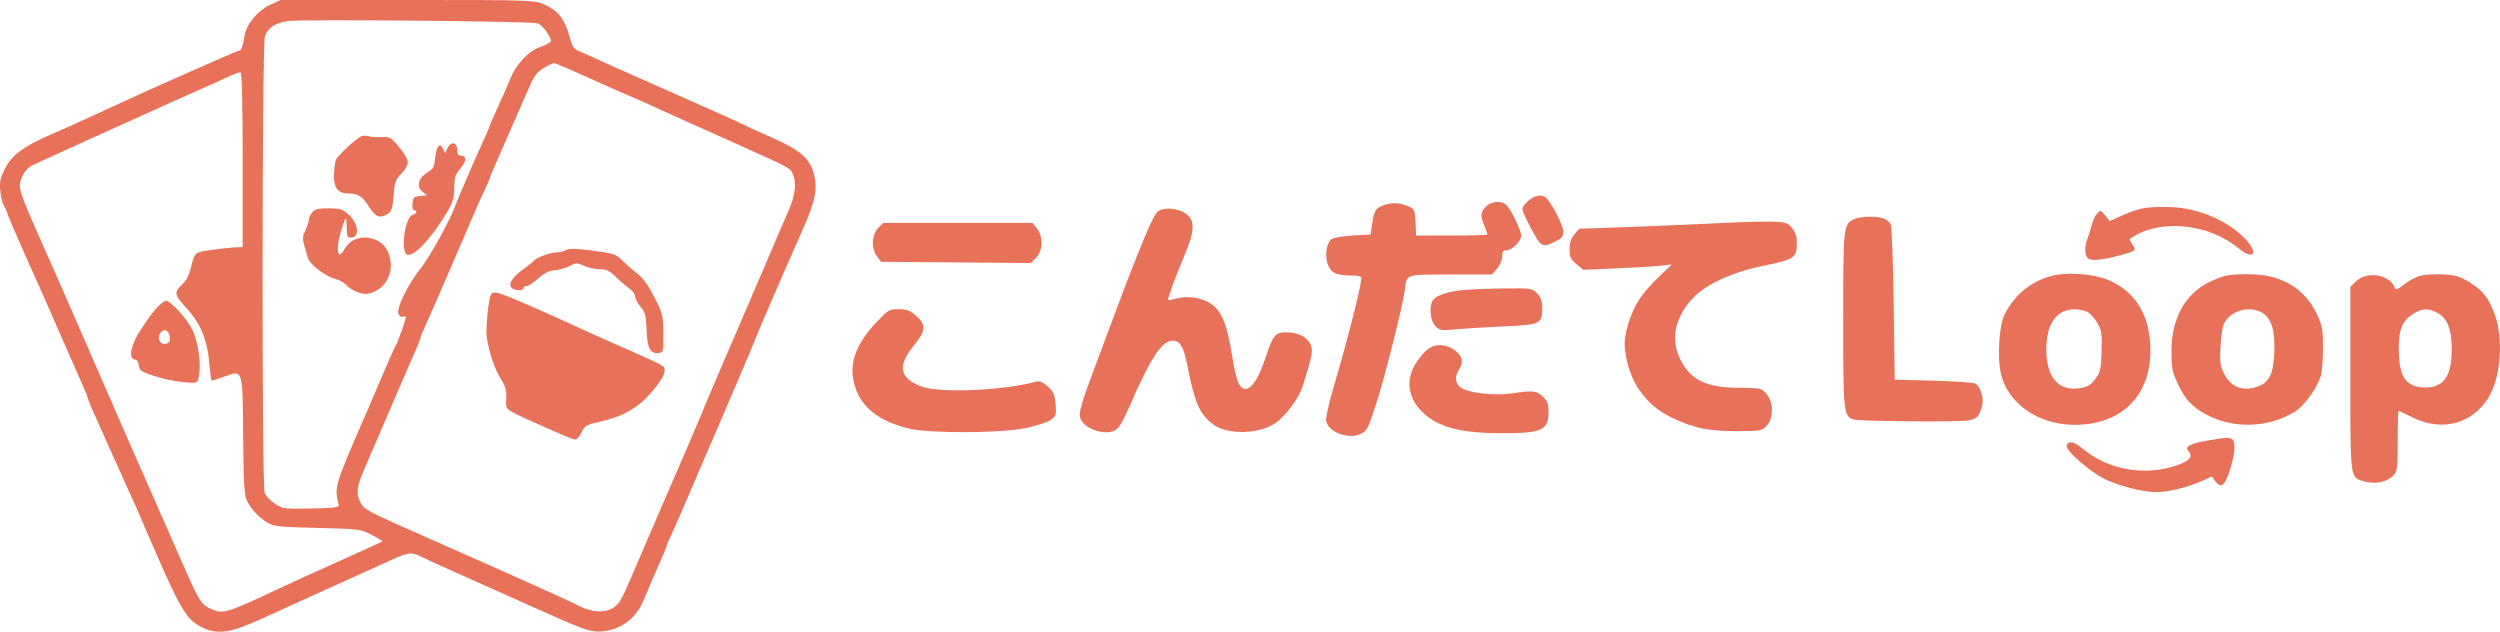
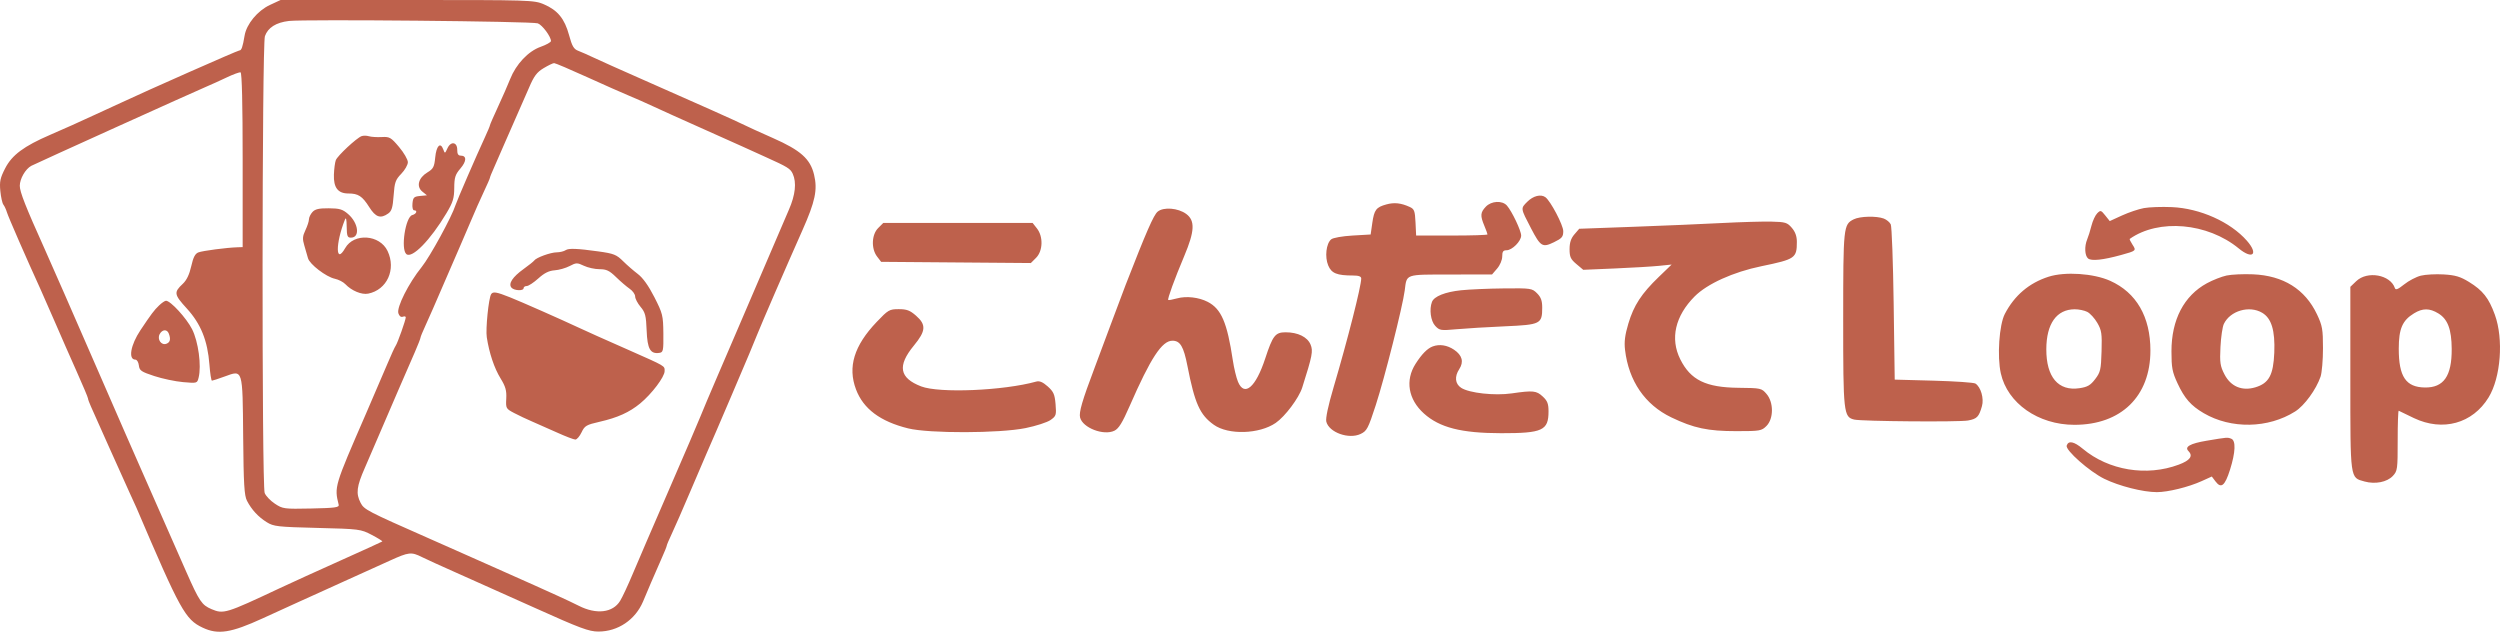
<svg xmlns="http://www.w3.org/2000/svg" width="1575" height="398" viewBox="0 0 1575 398" fill="none">
-   <path fill-rule="evenodd" clip-rule="evenodd" d="M170.021 3.14C162.265 6.749 155.317 15.164 154.099 22.423C152.878 29.694 152.14 31.789 150.801 31.789C149.755 31.789 92.12 57.258 75.974 64.855C73.057 66.227 65.897 69.521 60.063 72.175C54.23 74.829 47.667 77.826 45.479 78.835C43.291 79.844 37.027 82.602 31.558 84.963C15.065 92.082 7.567 97.657 3.278 105.991C0.116 112.137 -0.365 114.383 0.209 120.327C0.584 124.204 1.453 128.08 2.139 128.94C2.827 129.801 3.838 131.995 4.384 133.817C5.255 136.72 16.689 162.909 25.501 182.181C27.168 185.825 31.359 195.366 34.814 203.382C38.27 211.399 44.322 225.162 48.261 233.967C52.2 242.772 55.423 250.433 55.423 250.992C55.423 251.551 56.281 253.887 57.328 256.184C58.377 258.48 63.474 269.899 68.655 281.56C73.837 293.22 79.607 306.04 81.476 310.048C83.346 314.056 85.385 318.528 86.007 319.986C113.58 384.565 116.7 390.217 127.644 395.406C137.331 400 145.422 398.752 165.469 389.568C175.314 385.059 185.755 380.295 188.672 378.982C191.589 377.67 197.405 375.039 201.599 373.136C205.793 371.232 212.653 368.118 216.846 366.214C221.04 364.311 226.857 361.681 229.773 360.371C232.69 359.059 239.785 355.846 245.539 353.23C257.597 347.75 259.07 347.587 265.862 350.976C268.62 352.351 278.333 356.776 287.448 360.808C296.564 364.841 318.888 374.831 337.059 383.01C365.561 395.838 371.048 397.88 377.019 397.88C389.256 397.88 400.211 390.511 405.108 378.989C406.2 376.417 408.477 371.033 410.166 367.025C411.855 363.017 414.767 356.345 416.636 352.2C418.504 348.054 420.034 344.291 420.034 343.835C420.034 343.38 421.499 339.915 423.289 336.134C425.079 332.354 430.214 320.615 434.702 310.048C439.189 299.481 443.913 288.45 445.198 285.535C448.258 278.6 452.955 267.696 460.613 249.759C471.682 223.834 474.668 216.741 477.071 210.67C479.768 203.858 495.053 168.614 505.516 145.08C513.609 126.878 515.145 119.552 512.863 110.045C510.474 100.091 504.385 94.669 486.964 86.974C478.957 83.438 470.914 79.775 469.091 78.836C465.341 76.901 436.924 64.192 403.461 49.482C391.064 44.032 377.938 38.157 374.292 36.425C370.646 34.692 366.125 32.697 364.246 31.989C361.478 30.947 360.386 29.067 358.493 22.076C355.705 11.785 351.32 6.429 342.638 2.709C336.463 0.063 334.055 -0.012 256.512 0.001L176.739 0.014L170.021 3.14ZM338.825 14.706C341.688 15.778 347.096 23.052 347.107 25.846C347.109 26.587 344.171 28.235 340.577 29.511C332.775 32.28 325.112 40.406 321.37 49.876C319.974 53.411 316.543 61.233 313.747 67.259C310.95 73.285 308.662 78.54 308.662 78.935C308.662 79.331 307.231 82.747 305.481 86.529C299.962 98.46 287.845 126.414 286.948 129.284C284.697 136.491 270.868 161.774 265.626 168.268C257.459 178.385 249.781 193.618 250.966 197.35C251.531 199.13 252.617 199.982 253.758 199.545C254.787 199.15 255.628 199.312 255.628 199.904C255.628 201.596 250.457 216.179 249.278 217.813C248.695 218.621 246.345 223.755 244.058 229.22C241.77 234.686 235.622 248.997 230.394 261.021C210.576 306.611 210.574 306.615 213.374 317.998C213.788 319.677 211.101 320.044 196.09 320.357C178.917 320.716 178.142 320.613 173.165 317.321C170.332 315.448 167.442 312.409 166.742 310.57C164.886 305.69 165.033 28.136 166.895 22.798C168.776 17.404 173.912 14.151 182.042 13.205C191.997 12.046 335.383 13.418 338.825 14.706ZM369.652 48.491C380.225 53.298 392.158 58.585 396.169 60.24C400.179 61.894 407.339 65.061 412.079 67.278C416.819 69.493 429.647 75.283 440.585 80.145C451.523 85.007 463.754 90.484 467.765 92.318C471.776 94.152 478.339 97.129 482.35 98.935C496.215 105.18 497.954 106.255 499.429 109.491C501.934 114.983 501.096 122.772 496.992 132.149C493.65 139.787 481.028 169.21 464.445 208.02C462.11 213.486 456.482 226.578 451.94 237.115C447.396 247.65 442.611 258.98 441.306 262.291C440 265.601 431.032 286.495 421.376 308.723C411.72 330.951 401.447 354.801 398.547 361.725C395.648 368.648 392.112 376.213 390.689 378.534C386.071 386.07 375.693 387.29 364.563 381.607C361.893 380.244 355.829 377.379 351.089 375.24C346.35 373.1 339.787 370.136 336.505 368.652C333.224 367.167 321.589 361.983 310.651 357.131C299.712 352.28 288.973 347.507 286.785 346.527C284.598 345.546 277.14 342.244 270.212 339.188C231.136 321.959 229.384 321.046 227.168 316.762C224.141 310.913 224.67 306.537 229.824 294.81C232.385 288.98 236.627 279.141 239.251 272.947C241.873 266.752 247.134 254.529 250.941 245.783C254.747 237.038 259.447 226.231 261.386 221.767C263.323 217.303 264.909 213.242 264.909 212.741C264.909 212.24 266.349 208.738 268.108 204.956C269.867 201.176 275.01 189.436 279.537 178.869C284.063 168.302 288.842 157.271 290.156 154.355C291.471 151.44 294.416 144.583 296.701 139.117C298.986 133.652 302.612 125.465 304.759 120.926C306.905 116.386 308.662 112.355 308.662 111.967C308.662 111.58 309.809 108.735 311.212 105.645C312.613 102.557 315.669 95.557 318.001 90.091C320.335 84.625 323.867 76.575 325.849 72.203C327.833 67.83 331.191 60.175 333.312 55.193C336.414 47.904 338.205 45.511 342.471 42.948C345.388 41.197 348.371 39.76 349.101 39.756C349.83 39.752 359.078 43.682 369.652 48.491ZM152.874 100.802V155.68L149.559 155.786C142.753 156.002 127.715 157.973 125.003 159.004C122.926 159.793 121.744 162.076 120.471 167.76C119.313 172.93 117.57 176.553 115.148 178.816C109.408 184.181 109.625 185.53 117.657 194.315C126.539 204.03 130.795 214.583 131.942 229.727C132.361 235.278 133.076 239.821 133.527 239.821C133.979 239.821 137.604 238.632 141.583 237.179C153.104 232.97 152.815 232.03 153.197 275.031C153.464 304.994 153.888 312.184 155.589 315.47C158.515 321.125 162.702 325.658 168.104 329.016C172.385 331.677 174.958 331.966 199.942 332.591C226.526 333.256 227.277 333.353 234.214 336.986C238.116 339.031 241.099 340.891 240.843 341.123C240.588 341.355 228.746 346.757 214.526 353.129C200.306 359.5 183.004 367.379 176.076 370.637C142.318 386.512 140.832 386.968 133.275 383.771C127.124 381.17 125.566 378.862 117.266 360.063C102.72 327.117 95.402 310.503 87.941 293.485C83.788 284.011 79.597 274.471 78.629 272.284C76.871 268.315 73.761 261.18 60.721 231.208C45.964 197.292 32.281 166.073 28.199 157.005C16.107 130.151 12.465 120.902 12.465 117.05C12.465 112.662 16.012 106.493 19.691 104.483C22.124 103.154 123.239 57.426 130.212 54.5C133.061 53.305 138.729 50.736 142.808 48.791C146.885 46.845 150.818 45.405 151.548 45.589C152.406 45.805 152.874 65.323 152.874 100.802ZM227.785 85.774C224.567 86.985 212.622 98.123 211.565 100.899C211.031 102.302 210.489 106.405 210.36 110.017C210.071 118.196 212.903 121.892 219.46 121.892C225.711 121.892 228.231 123.536 232.617 130.474C236.673 136.891 239.701 137.921 244.543 134.531C246.77 132.975 247.44 130.758 247.983 123.177C248.577 114.877 249.151 113.249 252.805 109.48C255.087 107.127 256.954 103.847 256.954 102.191C256.954 100.535 254.46 96.223 251.411 92.61C246.292 86.544 245.457 86.064 240.473 86.341C237.505 86.507 233.884 86.277 232.425 85.833C230.967 85.389 228.878 85.363 227.785 85.774ZM281.897 93.417C280.323 96.87 280.275 96.882 279.233 94.063C277.459 89.272 274.892 91.865 274.19 99.159C273.61 105.166 272.986 106.364 269.254 108.623C263.58 112.057 262.142 117.521 266.074 120.703L268.966 123.043L264.617 123.461C260.784 123.83 260.219 124.39 259.853 128.186C259.62 130.605 260.055 132.492 260.848 132.492C263.243 132.492 262.4 134.796 259.75 135.488C255.435 136.616 252.34 157.041 256.02 160.094C259.6 163.064 271.111 151.305 281.268 134.306C285.348 127.48 286.13 124.942 286.177 118.406C286.222 111.795 286.803 109.96 290.051 106.164C294.017 101.531 294.096 98.041 290.238 98.041C288.68 98.041 288.022 96.952 288.059 94.433C288.131 89.427 284.025 88.75 281.897 93.417ZM962.212 127.086C957.917 131.379 957.865 131.011 964.542 143.835C970.559 155.388 971.749 156.112 978.961 152.612C984.055 150.138 984.85 149.196 984.85 145.629C984.85 141.813 976.846 126.598 973.592 124.231C970.754 122.166 965.924 123.377 962.212 127.086ZM873.478 128.766C866.976 130.546 865.738 132.168 864.551 140.454L863.507 147.73L852.116 148.393C845.626 148.77 839.828 149.801 838.642 150.788C835.481 153.419 834.527 161.855 836.779 167.243C838.85 172.197 842.243 173.569 852.43 173.569C855.985 173.569 857.568 174.149 857.568 175.45C857.568 180.358 849.061 213.847 840.122 244.131C836.732 255.618 835.048 263.572 835.569 265.647C837.275 272.441 849.746 276.915 857.169 273.396C861.139 271.512 861.926 270.02 866.725 255.251C872.328 238.005 883.659 193.159 884.972 183.031C886.345 172.438 884.769 172.987 913.913 172.944L939.992 172.906L943.197 169.188C945.016 167.076 946.4 163.786 946.4 161.569C946.4 158.523 946.994 157.668 949.112 157.668C952.632 157.668 958.333 151.944 958.333 148.409C958.333 145.338 952.522 133.102 949.358 129.511C946.404 126.158 939.516 126.545 936.024 130.258C932.617 133.885 932.468 135.859 935.13 142.226C936.224 144.842 937.119 147.3 937.119 147.688C937.119 148.076 927.004 148.393 914.643 148.393H892.166L891.772 140.123C891.421 132.773 891.008 131.687 888.062 130.347C882.637 127.881 878.394 127.421 873.478 128.766ZM1350.68 131.093C1347.34 131.706 1341.13 133.799 1336.87 135.744L1329.14 139.28L1326.3 135.721C1323.65 132.399 1323.32 132.311 1321.25 134.375C1320.03 135.591 1318.4 139.094 1317.63 142.158C1316.86 145.223 1315.65 149.1 1314.94 150.774C1313.1 155.166 1313.37 161.076 1315.5 162.845C1317.58 164.568 1324.82 163.808 1336.2 160.676C1345.88 158.013 1345.96 157.936 1343.46 154.118C1342.27 152.3 1341.49 150.674 1341.73 150.505C1359.99 137.644 1390.74 140.339 1410.42 156.524C1419.2 163.75 1423 160.156 1415.55 151.674C1405.12 139.802 1386.04 131.255 1368.23 130.478C1361.92 130.204 1354.02 130.479 1350.68 131.093ZM196.832 133.591C195.626 134.924 194.638 136.989 194.638 138.183C194.638 139.376 193.641 142.441 192.424 144.994C190.592 148.831 190.47 150.502 191.715 154.646C192.542 157.4 193.58 161.002 194.022 162.646C195.048 166.476 205.445 174.443 210.954 175.621C213.284 176.119 216.251 177.644 217.548 179.009C221.513 183.182 227.851 185.812 231.958 184.99C243.818 182.62 249.684 169.734 244.179 158.141C239.236 147.732 222.976 146.625 217.455 156.323C211.397 166.962 211.259 153.586 217.271 138.455C218.005 136.609 218.351 137.916 218.413 142.761C218.49 148.723 218.87 149.718 221.067 149.718C226.959 149.718 225.886 140.552 219.328 134.865C215.824 131.826 213.948 131.267 207.108 131.221C200.916 131.179 198.514 131.733 196.832 133.591ZM729.317 133.349C726.78 135.479 722.199 145.961 709.135 179.531C707.716 183.175 703.459 194.504 699.674 204.707C695.89 214.91 691.329 227.133 689.539 231.87C681.779 252.415 679.635 259.773 680.455 263.042C682.088 269.541 695.293 274.62 702.068 271.354C704.792 270.042 707.077 266.338 711.718 255.721C724.934 225.485 732.037 214.645 738.63 214.645C743.525 214.645 745.696 218.294 748.086 230.545C752.707 254.215 755.906 261.347 764.716 267.618C773.881 274.139 793.358 273.55 803.699 266.438C809.61 262.376 818.304 250.77 820.409 244.134C826.789 224.03 827.346 221.154 825.65 217.062C823.676 212.298 817.669 209.345 809.955 209.345C803.422 209.345 801.848 211.363 797.093 225.843C791.105 244.073 783.973 250.18 779.939 240.531C778.883 238.005 777.413 231.894 776.672 226.949C773.105 203.178 769.414 194.593 760.85 190.169C755.248 187.272 747.348 186.376 741.544 187.978C738.715 188.759 736.216 189.213 735.992 188.988C735.38 188.377 739.92 175.917 746.133 161.154C752.676 145.606 752.98 138.988 747.341 134.798C742.233 131.002 732.999 130.259 729.317 133.349ZM1167.85 138.169C1161.36 141.451 1161.23 142.642 1161.21 201.129C1161.19 260.171 1161.47 262.748 1168.17 264.333C1172.94 265.46 1234.14 265.961 1239.84 264.92C1245.51 263.884 1246.71 262.646 1248.63 255.874C1250.01 251.031 1247.93 243.836 1244.52 241.639C1243.54 241.003 1231.69 240.185 1218.2 239.821L1193.67 239.158L1193.01 191.457C1192.65 165.221 1191.82 142.666 1191.17 141.334C1190.53 140.004 1188.55 138.363 1186.78 137.69C1182.19 135.948 1171.71 136.213 1167.85 138.169ZM1084.95 140.501C1073.28 141.113 1048.25 142.18 1029.32 142.869L994.912 144.122L991.869 147.656C989.704 150.172 988.828 152.854 988.828 156.962C988.828 161.846 989.489 163.289 993.135 166.355L997.445 169.979L1017.33 169.132C1028.27 168.667 1040.8 167.923 1045.18 167.479L1053.13 166.67L1045.08 174.426C1034.1 185.006 1029.3 192.358 1025.87 203.844C1023.72 211.028 1023.17 215.374 1023.77 220.408C1026.09 240.043 1036.31 254.967 1052.91 262.943C1067.05 269.74 1075.94 271.622 1093.91 271.622C1108.8 271.622 1109.77 271.456 1112.86 268.369C1117.45 263.78 1117.48 253.481 1112.91 248.176C1109.79 244.549 1109.36 244.454 1095.34 244.315C1074.65 244.109 1065.1 239.44 1058.57 226.348C1052.08 213.332 1055.34 199.101 1067.62 186.747C1075.54 178.791 1091.91 171.384 1109.68 167.716C1131.03 163.311 1132.02 162.626 1132.02 152.333C1132.02 148.846 1131.01 146.041 1128.85 143.531C1125.96 140.175 1124.81 139.825 1115.92 139.616C1110.56 139.49 1096.62 139.889 1084.95 140.501ZM553.223 143.695C549.097 147.819 548.775 156.701 552.572 161.643L555.118 164.956L602.275 165.335L649.432 165.715L652.734 162.414C657.051 158.1 657.322 149.058 653.289 143.934L650.541 140.442H603.509H556.477L553.223 143.695ZM356.393 157.589C355.299 158.338 352.744 158.961 350.716 158.973C346.859 158.994 337.774 162.303 336.551 164.133C336.162 164.716 333.157 167.121 329.876 169.475C322.919 174.467 320.136 178.707 322.192 181.184C323.831 183.157 329.876 183.42 329.876 181.519C329.876 180.79 330.769 180.194 331.861 180.194C332.953 180.194 336.225 178.045 339.134 175.42C342.913 172.006 345.846 170.546 349.414 170.297C352.158 170.106 356.411 168.898 358.866 167.611C363.028 165.429 363.631 165.417 367.86 167.434C370.353 168.621 374.783 169.593 377.705 169.593C382.051 169.593 383.939 170.494 388.11 174.562C390.913 177.296 394.767 180.603 396.676 181.912C398.584 183.221 400.146 185.412 400.146 186.779C400.146 188.147 401.682 191.088 403.556 193.317C406.506 196.819 407.025 198.837 407.388 208.236C407.839 219.864 409.694 223.129 415.384 222.314C417.835 221.963 418.035 220.987 417.918 210.007C417.799 198.74 417.485 197.48 412.237 187.182C408.604 180.051 405.004 175.013 401.826 172.607C399.156 170.585 395.042 167.015 392.684 164.674C388.383 160.4 386.759 159.751 376.944 158.384C363.681 156.535 358.237 156.324 356.393 157.589ZM1290.63 174.328C1278.36 178.251 1269.09 186.135 1263.04 197.788C1259.48 204.646 1258.14 224.588 1260.52 235.235C1264.74 254.081 1284.08 267.61 1306.83 267.636C1336.32 267.672 1354.76 249.666 1354.76 220.85C1354.76 199.594 1345.95 184.333 1329.39 176.904C1318.94 172.218 1300.95 171.023 1290.63 174.328ZM1402.79 173.567C1399.67 174.227 1394.09 176.417 1390.38 178.433C1375.89 186.315 1368.02 201.402 1368.02 221.313C1368.02 231.692 1368.52 234.334 1371.85 241.506C1376.26 251.004 1380.27 255.564 1388.36 260.303C1405.59 270.395 1428.99 269.956 1445.96 259.223C1451.79 255.54 1459.18 245.399 1461.95 237.305C1462.79 234.827 1463.49 226.777 1463.48 219.416C1463.48 207.454 1463.08 205.184 1459.71 198.051C1452.19 182.168 1438.5 173.611 1419.35 172.817C1413.36 172.569 1405.91 172.906 1402.79 173.567ZM1525.14 173.665C1522.22 174.393 1517.49 176.872 1514.62 179.175C1510.76 182.271 1509.24 182.884 1508.79 181.521C1505.96 173.054 1491.43 170.434 1484.44 177.129L1480.72 180.689V238.449C1480.72 302.721 1480.46 300.803 1489.66 303.342C1496.4 305.204 1503.82 303.748 1507.49 299.843C1510.4 296.735 1510.55 295.621 1510.54 277.468C1510.53 266.96 1510.83 258.545 1511.2 258.768C1511.57 258.99 1515.89 261.078 1520.8 263.409C1538.94 272.029 1557.76 266.817 1567.81 250.385C1575.51 237.8 1577.34 213.655 1571.76 198.279C1567.92 187.712 1564.19 182.99 1555.46 177.622C1550.01 174.267 1546.87 173.333 1539.55 172.893C1534.54 172.591 1528.05 172.938 1525.14 173.665ZM920.45 182.868C910.435 183.924 903.483 186.705 902.144 190.191C900.339 194.893 901.334 202.233 904.191 205.299C906.907 208.212 907.641 208.326 917.781 207.406C923.678 206.871 937.351 206.045 948.168 205.571C970.567 204.587 971.592 204.072 971.592 193.793C971.592 189.435 970.796 187.228 968.337 184.772C965.188 181.623 964.518 181.524 947.454 181.699C937.76 181.797 925.608 182.323 920.45 182.868ZM309.408 185.359C307.828 187.913 305.872 207.287 306.672 212.476C308.211 222.475 311.384 231.945 315.358 238.399C318.499 243.499 319.216 246.04 318.945 251.098C318.615 257.25 318.749 257.496 323.928 260.215C326.854 261.752 331.926 264.149 335.198 265.541C338.469 266.934 345.546 270.065 350.924 272.498C356.301 274.93 361.494 276.922 362.463 276.922C363.431 276.922 365.198 274.871 366.387 272.365C368.353 268.223 369.396 267.616 377.814 265.703C388.998 263.16 396.543 259.751 403.3 254.183C410.599 248.17 418.708 237.444 418.708 233.801C418.708 230.398 419.704 230.984 396.169 220.552C388.512 217.159 379.562 213.19 376.281 211.734C372.999 210.278 367.928 207.972 365.011 206.61C352.849 200.931 328.668 190.25 321.337 187.319C312.791 183.9 310.539 183.53 309.408 185.359ZM100.203 192.45C97.035 195.507 95.387 197.696 88.515 207.973C82.238 217.361 80.65 226.57 85.309 226.57C86.276 226.57 87.257 228.211 87.487 230.214C87.86 233.451 88.945 234.199 97.188 236.907C102.292 238.583 110.463 240.307 115.346 240.736C124.155 241.512 124.231 241.49 125.126 237.922C127.011 230.417 124.959 215.188 121.012 207.392C117.481 200.418 107.442 189.469 104.578 189.469C103.87 189.469 101.901 190.81 100.203 192.45ZM552.27 202.869C538.05 217.804 533.952 231.216 539.289 245.349C543.908 257.582 554.581 265.552 572.149 269.887C585.341 273.144 629.658 273.032 646.093 269.701C652.656 268.37 659.734 266.083 661.82 264.619C665.375 262.123 665.575 261.496 665.007 254.64C664.492 248.44 663.74 246.736 660.069 243.458C657.021 240.736 654.897 239.823 652.904 240.379C632.205 246.14 591.765 247.841 580.332 243.432C566.565 238.121 565.21 230.491 575.759 217.686C583.331 208.494 583.609 204.592 577.102 198.882C573.285 195.532 571.262 194.769 566.2 194.769C560.314 194.769 559.573 195.2 552.27 202.869ZM1314.96 196.471C1316.77 197.385 1319.62 200.505 1321.3 203.407C1324.01 208.078 1324.31 210.137 1323.98 221.377C1323.64 232.892 1323.27 234.517 1319.95 238.853C1316.99 242.733 1315.13 243.812 1310.06 244.571C1296.74 246.567 1289.1 237.558 1289.18 219.945C1289.25 203.904 1295.64 194.924 1307.03 194.842C1309.59 194.824 1313.15 195.556 1314.96 196.471ZM1425.16 197.042C1431.03 200.509 1433.36 208.142 1432.8 222.149C1432.23 236.279 1429.41 241.452 1420.87 244.011C1412.48 246.521 1405.38 243.541 1401.41 235.846C1398.72 230.64 1398.4 228.453 1398.89 218.62C1399.19 212.425 1400.16 205.867 1401.04 204.045C1405.04 195.754 1417.07 192.264 1425.16 197.042ZM1536.16 197.454C1542.08 201.062 1544.49 207.461 1544.57 219.785C1544.68 236.923 1539.55 244.303 1527.65 244.123C1515.68 243.943 1511.21 237.291 1511.22 219.656C1511.23 207.131 1513.49 201.874 1520.82 197.413C1526.3 194.068 1530.62 194.08 1536.16 197.454ZM106.327 210.116C107.688 213.66 107.232 215.648 104.846 216.562C101.65 217.788 98.842 213.769 100.6 210.487C102.215 207.47 105.235 207.275 106.327 210.116ZM902.647 218.234C899.274 219.475 895.78 223.003 891.84 229.149C885.156 239.573 887.152 251.571 897.052 260.491C906.931 269.39 920.656 272.894 945.737 272.916C971.832 272.94 975.569 271.219 975.569 259.174C975.569 254.341 974.865 252.525 971.936 249.812C967.922 246.092 965.892 245.886 952.428 247.831C941.607 249.393 925.571 247.627 920.513 244.315C916.7 241.818 916.238 237.266 919.322 232.564C922.329 227.976 921.208 223.793 916.041 220.321C911.725 217.422 906.903 216.671 902.647 218.234ZM1390.02 277.683C1379.83 279.395 1376.08 281.529 1378.69 284.133C1381.8 287.249 1379.85 290.021 1372.63 292.722C1352.36 300.301 1328.47 296.358 1312.16 282.738C1306.6 278.089 1303.12 277.395 1302.01 280.71C1301.06 283.559 1316.31 297.043 1325.69 301.65C1334.98 306.215 1350.1 310.048 1358.81 310.048C1365.79 310.048 1378.72 306.869 1387.03 303.112L1393.44 300.212L1395.81 303.35C1399.34 308.022 1401.7 306.085 1404.92 295.894C1408.38 284.942 1408.68 277.542 1405.7 276.401C1403.22 275.449 1403.4 275.434 1390.02 277.683Z" fill="#E8715A" />
+   <path fill-rule="evenodd" clip-rule="evenodd" d="M170.021 3.14C162.265 6.749 155.317 15.164 154.099 22.423C152.878 29.694 152.14 31.789 150.801 31.789C149.755 31.789 92.12 57.258 75.974 64.855C73.057 66.227 65.897 69.521 60.063 72.175C54.23 74.829 47.667 77.826 45.479 78.835C43.291 79.844 37.027 82.602 31.558 84.963C15.065 92.082 7.567 97.657 3.278 105.991C0.116 112.137 -0.365 114.383 0.209 120.327C0.584 124.204 1.453 128.08 2.139 128.94C2.827 129.801 3.838 131.995 4.384 133.817C5.255 136.72 16.689 162.909 25.501 182.181C27.168 185.825 31.359 195.366 34.814 203.382C38.27 211.399 44.322 225.162 48.261 233.967C52.2 242.772 55.423 250.433 55.423 250.992C55.423 251.551 56.281 253.887 57.328 256.184C58.377 258.48 63.474 269.899 68.655 281.56C73.837 293.22 79.607 306.04 81.476 310.048C83.346 314.056 85.385 318.528 86.007 319.986C113.58 384.565 116.7 390.217 127.644 395.406C137.331 400 145.422 398.752 165.469 389.568C175.314 385.059 185.755 380.295 188.672 378.982C191.589 377.67 197.405 375.039 201.599 373.136C205.793 371.232 212.653 368.118 216.846 366.214C221.04 364.311 226.857 361.681 229.773 360.371C232.69 359.059 239.785 355.846 245.539 353.23C257.597 347.75 259.07 347.587 265.862 350.976C268.62 352.351 278.333 356.776 287.448 360.808C296.564 364.841 318.888 374.831 337.059 383.01C365.561 395.838 371.048 397.88 377.019 397.88C389.256 397.88 400.211 390.511 405.108 378.989C406.2 376.417 408.477 371.033 410.166 367.025C411.855 363.017 414.767 356.345 416.636 352.2C418.504 348.054 420.034 344.291 420.034 343.835C420.034 343.38 421.499 339.915 423.289 336.134C425.079 332.354 430.214 320.615 434.702 310.048C439.189 299.481 443.913 288.45 445.198 285.535C448.258 278.6 452.955 267.696 460.613 249.759C471.682 223.834 474.668 216.741 477.071 210.67C479.768 203.858 495.053 168.614 505.516 145.08C513.609 126.878 515.145 119.552 512.863 110.045C510.474 100.091 504.385 94.669 486.964 86.974C478.957 83.438 470.914 79.775 469.091 78.836C465.341 76.901 436.924 64.192 403.461 49.482C391.064 44.032 377.938 38.157 374.292 36.425C370.646 34.692 366.125 32.697 364.246 31.989C361.478 30.947 360.386 29.067 358.493 22.076C355.705 11.785 351.32 6.429 342.638 2.709C336.463 0.063 334.055 -0.012 256.512 0.001L176.739 0.014L170.021 3.14ZM338.825 14.706C341.688 15.778 347.096 23.052 347.107 25.846C347.109 26.587 344.171 28.235 340.577 29.511C332.775 32.28 325.112 40.406 321.37 49.876C319.974 53.411 316.543 61.233 313.747 67.259C310.95 73.285 308.662 78.54 308.662 78.935C308.662 79.331 307.231 82.747 305.481 86.529C299.962 98.46 287.845 126.414 286.948 129.284C284.697 136.491 270.868 161.774 265.626 168.268C257.459 178.385 249.781 193.618 250.966 197.35C251.531 199.13 252.617 199.982 253.758 199.545C254.787 199.15 255.628 199.312 255.628 199.904C255.628 201.596 250.457 216.179 249.278 217.813C248.695 218.621 246.345 223.755 244.058 229.22C241.77 234.686 235.622 248.997 230.394 261.021C210.576 306.611 210.574 306.615 213.374 317.998C213.788 319.677 211.101 320.044 196.09 320.357C178.917 320.716 178.142 320.613 173.165 317.321C170.332 315.448 167.442 312.409 166.742 310.57C164.886 305.69 165.033 28.136 166.895 22.798C168.776 17.404 173.912 14.151 182.042 13.205C191.997 12.046 335.383 13.418 338.825 14.706ZM369.652 48.491C380.225 53.298 392.158 58.585 396.169 60.24C400.179 61.894 407.339 65.061 412.079 67.278C416.819 69.493 429.647 75.283 440.585 80.145C451.523 85.007 463.754 90.484 467.765 92.318C471.776 94.152 478.339 97.129 482.35 98.935C496.215 105.18 497.954 106.255 499.429 109.491C501.934 114.983 501.096 122.772 496.992 132.149C493.65 139.787 481.028 169.21 464.445 208.02C462.11 213.486 456.482 226.578 451.94 237.115C447.396 247.65 442.611 258.98 441.306 262.291C440 265.601 431.032 286.495 421.376 308.723C411.72 330.951 401.447 354.801 398.547 361.725C395.648 368.648 392.112 376.213 390.689 378.534C386.071 386.07 375.693 387.29 364.563 381.607C361.893 380.244 355.829 377.379 351.089 375.24C346.35 373.1 339.787 370.136 336.505 368.652C333.224 367.167 321.589 361.983 310.651 357.131C299.712 352.28 288.973 347.507 286.785 346.527C284.598 345.546 277.14 342.244 270.212 339.188C231.136 321.959 229.384 321.046 227.168 316.762C224.141 310.913 224.67 306.537 229.824 294.81C232.385 288.98 236.627 279.141 239.251 272.947C241.873 266.752 247.134 254.529 250.941 245.783C254.747 237.038 259.447 226.231 261.386 221.767C263.323 217.303 264.909 213.242 264.909 212.741C264.909 212.24 266.349 208.738 268.108 204.956C269.867 201.176 275.01 189.436 279.537 178.869C284.063 168.302 288.842 157.271 290.156 154.355C291.471 151.44 294.416 144.583 296.701 139.117C298.986 133.652 302.612 125.465 304.759 120.926C306.905 116.386 308.662 112.355 308.662 111.967C308.662 111.58 309.809 108.735 311.212 105.645C312.613 102.557 315.669 95.557 318.001 90.091C320.335 84.625 323.867 76.575 325.849 72.203C327.833 67.83 331.191 60.175 333.312 55.193C336.414 47.904 338.205 45.511 342.471 42.948C345.388 41.197 348.371 39.76 349.101 39.756C349.83 39.752 359.078 43.682 369.652 48.491ZM152.874 100.802V155.68L149.559 155.786C142.753 156.002 127.715 157.973 125.003 159.004C122.926 159.793 121.744 162.076 120.471 167.76C119.313 172.93 117.57 176.553 115.148 178.816C109.408 184.181 109.625 185.53 117.657 194.315C126.539 204.03 130.795 214.583 131.942 229.727C132.361 235.278 133.076 239.821 133.527 239.821C133.979 239.821 137.604 238.632 141.583 237.179C153.104 232.97 152.815 232.03 153.197 275.031C153.464 304.994 153.888 312.184 155.589 315.47C158.515 321.125 162.702 325.658 168.104 329.016C172.385 331.677 174.958 331.966 199.942 332.591C226.526 333.256 227.277 333.353 234.214 336.986C238.116 339.031 241.099 340.891 240.843 341.123C240.588 341.355 228.746 346.757 214.526 353.129C200.306 359.5 183.004 367.379 176.076 370.637C142.318 386.512 140.832 386.968 133.275 383.771C127.124 381.17 125.566 378.862 117.266 360.063C102.72 327.117 95.402 310.503 87.941 293.485C83.788 284.011 79.597 274.471 78.629 272.284C76.871 268.315 73.761 261.18 60.721 231.208C45.964 197.292 32.281 166.073 28.199 157.005C16.107 130.151 12.465 120.902 12.465 117.05C12.465 112.662 16.012 106.493 19.691 104.483C22.124 103.154 123.239 57.426 130.212 54.5C133.061 53.305 138.729 50.736 142.808 48.791C146.885 46.845 150.818 45.405 151.548 45.589C152.406 45.805 152.874 65.323 152.874 100.802ZM227.785 85.774C224.567 86.985 212.622 98.123 211.565 100.899C211.031 102.302 210.489 106.405 210.36 110.017C210.071 118.196 212.903 121.892 219.46 121.892C225.711 121.892 228.231 123.536 232.617 130.474C236.673 136.891 239.701 137.921 244.543 134.531C246.77 132.975 247.44 130.758 247.983 123.177C248.577 114.877 249.151 113.249 252.805 109.48C255.087 107.127 256.954 103.847 256.954 102.191C256.954 100.535 254.46 96.223 251.411 92.61C246.292 86.544 245.457 86.064 240.473 86.341C237.505 86.507 233.884 86.277 232.425 85.833C230.967 85.389 228.878 85.363 227.785 85.774ZM281.897 93.417C280.323 96.87 280.275 96.882 279.233 94.063C277.459 89.272 274.892 91.865 274.19 99.159C273.61 105.166 272.986 106.364 269.254 108.623C263.58 112.057 262.142 117.521 266.074 120.703L268.966 123.043L264.617 123.461C260.784 123.83 260.219 124.39 259.853 128.186C259.62 130.605 260.055 132.492 260.848 132.492C263.243 132.492 262.4 134.796 259.75 135.488C255.435 136.616 252.34 157.041 256.02 160.094C259.6 163.064 271.111 151.305 281.268 134.306C285.348 127.48 286.13 124.942 286.177 118.406C286.222 111.795 286.803 109.96 290.051 106.164C294.017 101.531 294.096 98.041 290.238 98.041C288.68 98.041 288.022 96.952 288.059 94.433C288.131 89.427 284.025 88.75 281.897 93.417ZM962.212 127.086C957.917 131.379 957.865 131.011 964.542 143.835C970.559 155.388 971.749 156.112 978.961 152.612C984.055 150.138 984.85 149.196 984.85 145.629C984.85 141.813 976.846 126.598 973.592 124.231C970.754 122.166 965.924 123.377 962.212 127.086ZM873.478 128.766C866.976 130.546 865.738 132.168 864.551 140.454L863.507 147.73L852.116 148.393C845.626 148.77 839.828 149.801 838.642 150.788C835.481 153.419 834.527 161.855 836.779 167.243C838.85 172.197 842.243 173.569 852.43 173.569C855.985 173.569 857.568 174.149 857.568 175.45C857.568 180.358 849.061 213.847 840.122 244.131C836.732 255.618 835.048 263.572 835.569 265.647C837.275 272.441 849.746 276.915 857.169 273.396C861.139 271.512 861.926 270.02 866.725 255.251C872.328 238.005 883.659 193.159 884.972 183.031C886.345 172.438 884.769 172.987 913.913 172.944L939.992 172.906L943.197 169.188C945.016 167.076 946.4 163.786 946.4 161.569C946.4 158.523 946.994 157.668 949.112 157.668C952.632 157.668 958.333 151.944 958.333 148.409C958.333 145.338 952.522 133.102 949.358 129.511C946.404 126.158 939.516 126.545 936.024 130.258C932.617 133.885 932.468 135.859 935.13 142.226C936.224 144.842 937.119 147.3 937.119 147.688C937.119 148.076 927.004 148.393 914.643 148.393H892.166L891.772 140.123C891.421 132.773 891.008 131.687 888.062 130.347C882.637 127.881 878.394 127.421 873.478 128.766ZM1350.68 131.093C1347.34 131.706 1341.13 133.799 1336.87 135.744L1329.14 139.28L1326.3 135.721C1323.65 132.399 1323.32 132.311 1321.25 134.375C1320.03 135.591 1318.4 139.094 1317.63 142.158C1316.86 145.223 1315.65 149.1 1314.94 150.774C1313.1 155.166 1313.37 161.076 1315.5 162.845C1317.58 164.568 1324.82 163.808 1336.2 160.676C1345.88 158.013 1345.96 157.936 1343.46 154.118C1342.27 152.3 1341.49 150.674 1341.73 150.505C1359.99 137.644 1390.74 140.339 1410.42 156.524C1419.2 163.75 1423 160.156 1415.55 151.674C1405.12 139.802 1386.04 131.255 1368.23 130.478C1361.92 130.204 1354.02 130.479 1350.68 131.093ZM196.832 133.591C195.626 134.924 194.638 136.989 194.638 138.183C194.638 139.376 193.641 142.441 192.424 144.994C190.592 148.831 190.47 150.502 191.715 154.646C192.542 157.4 193.58 161.002 194.022 162.646C195.048 166.476 205.445 174.443 210.954 175.621C213.284 176.119 216.251 177.644 217.548 179.009C221.513 183.182 227.851 185.812 231.958 184.99C243.818 182.62 249.684 169.734 244.179 158.141C239.236 147.732 222.976 146.625 217.455 156.323C211.397 166.962 211.259 153.586 217.271 138.455C218.005 136.609 218.351 137.916 218.413 142.761C218.49 148.723 218.87 149.718 221.067 149.718C226.959 149.718 225.886 140.552 219.328 134.865C215.824 131.826 213.948 131.267 207.108 131.221C200.916 131.179 198.514 131.733 196.832 133.591ZM729.317 133.349C726.78 135.479 722.199 145.961 709.135 179.531C707.716 183.175 703.459 194.504 699.674 204.707C695.89 214.91 691.329 227.133 689.539 231.87C681.779 252.415 679.635 259.773 680.455 263.042C682.088 269.541 695.293 274.62 702.068 271.354C704.792 270.042 707.077 266.338 711.718 255.721C724.934 225.485 732.037 214.645 738.63 214.645C743.525 214.645 745.696 218.294 748.086 230.545C752.707 254.215 755.906 261.347 764.716 267.618C773.881 274.139 793.358 273.55 803.699 266.438C809.61 262.376 818.304 250.77 820.409 244.134C826.789 224.03 827.346 221.154 825.65 217.062C823.676 212.298 817.669 209.345 809.955 209.345C803.422 209.345 801.848 211.363 797.093 225.843C791.105 244.073 783.973 250.18 779.939 240.531C778.883 238.005 777.413 231.894 776.672 226.949C773.105 203.178 769.414 194.593 760.85 190.169C755.248 187.272 747.348 186.376 741.544 187.978C738.715 188.759 736.216 189.213 735.992 188.988C735.38 188.377 739.92 175.917 746.133 161.154C752.676 145.606 752.98 138.988 747.341 134.798C742.233 131.002 732.999 130.259 729.317 133.349ZM1167.85 138.169C1161.36 141.451 1161.23 142.642 1161.21 201.129C1161.19 260.171 1161.47 262.748 1168.17 264.333C1172.94 265.46 1234.14 265.961 1239.84 264.92C1245.51 263.884 1246.71 262.646 1248.63 255.874C1250.01 251.031 1247.93 243.836 1244.52 241.639C1243.54 241.003 1231.69 240.185 1218.2 239.821L1193.67 239.158L1193.01 191.457C1192.65 165.221 1191.82 142.666 1191.17 141.334C1190.53 140.004 1188.55 138.363 1186.78 137.69C1182.19 135.948 1171.71 136.213 1167.85 138.169ZM1084.95 140.501C1073.28 141.113 1048.25 142.18 1029.32 142.869L994.912 144.122L991.869 147.656C989.704 150.172 988.828 152.854 988.828 156.962C988.828 161.846 989.489 163.289 993.135 166.355L997.445 169.979L1017.33 169.132C1028.27 168.667 1040.8 167.923 1045.18 167.479L1053.13 166.67L1045.08 174.426C1034.1 185.006 1029.3 192.358 1025.87 203.844C1023.72 211.028 1023.17 215.374 1023.77 220.408C1026.09 240.043 1036.31 254.967 1052.91 262.943C1067.05 269.74 1075.94 271.622 1093.91 271.622C1108.8 271.622 1109.77 271.456 1112.86 268.369C1117.45 263.78 1117.48 253.481 1112.91 248.176C1109.79 244.549 1109.36 244.454 1095.34 244.315C1074.65 244.109 1065.1 239.44 1058.57 226.348C1052.08 213.332 1055.34 199.101 1067.62 186.747C1075.54 178.791 1091.91 171.384 1109.68 167.716C1131.03 163.311 1132.02 162.626 1132.02 152.333C1132.02 148.846 1131.01 146.041 1128.85 143.531C1125.96 140.175 1124.81 139.825 1115.92 139.616C1110.56 139.49 1096.62 139.889 1084.95 140.501ZM553.223 143.695C549.097 147.819 548.775 156.701 552.572 161.643L555.118 164.956L602.275 165.335L649.432 165.715L652.734 162.414C657.051 158.1 657.322 149.058 653.289 143.934L650.541 140.442H603.509H556.477L553.223 143.695ZM356.393 157.589C355.299 158.338 352.744 158.961 350.716 158.973C346.859 158.994 337.774 162.303 336.551 164.133C336.162 164.716 333.157 167.121 329.876 169.475C322.919 174.467 320.136 178.707 322.192 181.184C323.831 183.157 329.876 183.42 329.876 181.519C329.876 180.79 330.769 180.194 331.861 180.194C332.953 180.194 336.225 178.045 339.134 175.42C342.913 172.006 345.846 170.546 349.414 170.297C352.158 170.106 356.411 168.898 358.866 167.611C363.028 165.429 363.631 165.417 367.86 167.434C370.353 168.621 374.783 169.593 377.705 169.593C382.051 169.593 383.939 170.494 388.11 174.562C390.913 177.296 394.767 180.603 396.676 181.912C398.584 183.221 400.146 185.412 400.146 186.779C400.146 188.147 401.682 191.088 403.556 193.317C406.506 196.819 407.025 198.837 407.388 208.236C407.839 219.864 409.694 223.129 415.384 222.314C417.835 221.963 418.035 220.987 417.918 210.007C417.799 198.74 417.485 197.48 412.237 187.182C408.604 180.051 405.004 175.013 401.826 172.607C399.156 170.585 395.042 167.015 392.684 164.674C388.383 160.4 386.759 159.751 376.944 158.384C363.681 156.535 358.237 156.324 356.393 157.589ZM1290.63 174.328C1278.36 178.251 1269.09 186.135 1263.04 197.788C1259.48 204.646 1258.14 224.588 1260.52 235.235C1264.74 254.081 1284.08 267.61 1306.83 267.636C1336.32 267.672 1354.76 249.666 1354.76 220.85C1354.76 199.594 1345.95 184.333 1329.39 176.904C1318.94 172.218 1300.95 171.023 1290.63 174.328ZM1402.79 173.567C1399.67 174.227 1394.09 176.417 1390.38 178.433C1375.89 186.315 1368.02 201.402 1368.02 221.313C1368.02 231.692 1368.52 234.334 1371.85 241.506C1376.26 251.004 1380.27 255.564 1388.36 260.303C1405.59 270.395 1428.99 269.956 1445.96 259.223C1451.79 255.54 1459.18 245.399 1461.95 237.305C1462.79 234.827 1463.49 226.777 1463.48 219.416C1463.48 207.454 1463.08 205.184 1459.71 198.051C1452.19 182.168 1438.5 173.611 1419.35 172.817C1413.36 172.569 1405.91 172.906 1402.79 173.567ZM1525.14 173.665C1522.22 174.393 1517.49 176.872 1514.62 179.175C1510.76 182.271 1509.24 182.884 1508.79 181.521C1505.96 173.054 1491.43 170.434 1484.44 177.129L1480.72 180.689V238.449C1480.72 302.721 1480.46 300.803 1489.66 303.342C1496.4 305.204 1503.82 303.748 1507.49 299.843C1510.4 296.735 1510.55 295.621 1510.54 277.468C1510.53 266.96 1510.83 258.545 1511.2 258.768C1511.57 258.99 1515.89 261.078 1520.8 263.409C1538.94 272.029 1557.76 266.817 1567.81 250.385C1575.51 237.8 1577.34 213.655 1571.76 198.279C1567.92 187.712 1564.19 182.99 1555.46 177.622C1550.01 174.267 1546.87 173.333 1539.55 172.893C1534.54 172.591 1528.05 172.938 1525.14 173.665ZM920.45 182.868C910.435 183.924 903.483 186.705 902.144 190.191C900.339 194.893 901.334 202.233 904.191 205.299C906.907 208.212 907.641 208.326 917.781 207.406C923.678 206.871 937.351 206.045 948.168 205.571C970.567 204.587 971.592 204.072 971.592 193.793C971.592 189.435 970.796 187.228 968.337 184.772C965.188 181.623 964.518 181.524 947.454 181.699C937.76 181.797 925.608 182.323 920.45 182.868ZM309.408 185.359C307.828 187.913 305.872 207.287 306.672 212.476C308.211 222.475 311.384 231.945 315.358 238.399C318.499 243.499 319.216 246.04 318.945 251.098C318.615 257.25 318.749 257.496 323.928 260.215C326.854 261.752 331.926 264.149 335.198 265.541C338.469 266.934 345.546 270.065 350.924 272.498C356.301 274.93 361.494 276.922 362.463 276.922C363.431 276.922 365.198 274.871 366.387 272.365C368.353 268.223 369.396 267.616 377.814 265.703C388.998 263.16 396.543 259.751 403.3 254.183C410.599 248.17 418.708 237.444 418.708 233.801C418.708 230.398 419.704 230.984 396.169 220.552C388.512 217.159 379.562 213.19 376.281 211.734C372.999 210.278 367.928 207.972 365.011 206.61C352.849 200.931 328.668 190.25 321.337 187.319C312.791 183.9 310.539 183.53 309.408 185.359ZM100.203 192.45C97.035 195.507 95.387 197.696 88.515 207.973C82.238 217.361 80.65 226.57 85.309 226.57C86.276 226.57 87.257 228.211 87.487 230.214C87.86 233.451 88.945 234.199 97.188 236.907C102.292 238.583 110.463 240.307 115.346 240.736C124.155 241.512 124.231 241.49 125.126 237.922C127.011 230.417 124.959 215.188 121.012 207.392C117.481 200.418 107.442 189.469 104.578 189.469C103.87 189.469 101.901 190.81 100.203 192.45ZM552.27 202.869C538.05 217.804 533.952 231.216 539.289 245.349C543.908 257.582 554.581 265.552 572.149 269.887C585.341 273.144 629.658 273.032 646.093 269.701C652.656 268.37 659.734 266.083 661.82 264.619C665.375 262.123 665.575 261.496 665.007 254.64C664.492 248.44 663.74 246.736 660.069 243.458C657.021 240.736 654.897 239.823 652.904 240.379C632.205 246.14 591.765 247.841 580.332 243.432C566.565 238.121 565.21 230.491 575.759 217.686C583.331 208.494 583.609 204.592 577.102 198.882C573.285 195.532 571.262 194.769 566.2 194.769C560.314 194.769 559.573 195.2 552.27 202.869ZM1314.96 196.471C1316.77 197.385 1319.62 200.505 1321.3 203.407C1324.01 208.078 1324.31 210.137 1323.98 221.377C1323.64 232.892 1323.27 234.517 1319.95 238.853C1316.99 242.733 1315.13 243.812 1310.06 244.571C1296.74 246.567 1289.1 237.558 1289.18 219.945C1289.25 203.904 1295.64 194.924 1307.03 194.842C1309.59 194.824 1313.15 195.556 1314.96 196.471ZM1425.16 197.042C1431.03 200.509 1433.36 208.142 1432.8 222.149C1432.23 236.279 1429.41 241.452 1420.87 244.011C1412.48 246.521 1405.38 243.541 1401.41 235.846C1398.72 230.64 1398.4 228.453 1398.89 218.62C1399.19 212.425 1400.16 205.867 1401.04 204.045C1405.04 195.754 1417.07 192.264 1425.16 197.042ZM1536.16 197.454C1542.08 201.062 1544.49 207.461 1544.57 219.785C1544.68 236.923 1539.55 244.303 1527.65 244.123C1515.68 243.943 1511.21 237.291 1511.22 219.656C1511.23 207.131 1513.49 201.874 1520.82 197.413C1526.3 194.068 1530.62 194.08 1536.16 197.454ZM106.327 210.116C107.688 213.66 107.232 215.648 104.846 216.562C101.65 217.788 98.842 213.769 100.6 210.487C102.215 207.47 105.235 207.275 106.327 210.116ZM902.647 218.234C899.274 219.475 895.78 223.003 891.84 229.149C885.156 239.573 887.152 251.571 897.052 260.491C906.931 269.39 920.656 272.894 945.737 272.916C971.832 272.94 975.569 271.219 975.569 259.174C975.569 254.341 974.865 252.525 971.936 249.812C967.922 246.092 965.892 245.886 952.428 247.831C941.607 249.393 925.571 247.627 920.513 244.315C916.7 241.818 916.238 237.266 919.322 232.564C922.329 227.976 921.208 223.793 916.041 220.321C911.725 217.422 906.903 216.671 902.647 218.234ZM1390.02 277.683C1379.83 279.395 1376.08 281.529 1378.69 284.133C1381.8 287.249 1379.85 290.021 1372.63 292.722C1352.36 300.301 1328.47 296.358 1312.16 282.738C1306.6 278.089 1303.12 277.395 1302.01 280.71C1301.06 283.559 1316.31 297.043 1325.69 301.65C1334.98 306.215 1350.1 310.048 1358.81 310.048C1365.79 310.048 1378.72 306.869 1387.03 303.112L1393.44 300.212L1395.81 303.35C1399.34 308.022 1401.7 306.085 1404.92 295.894C1408.38 284.942 1408.68 277.542 1405.7 276.401C1403.22 275.449 1403.4 275.434 1390.02 277.683Z" fill="#BE614C" />
</svg>
